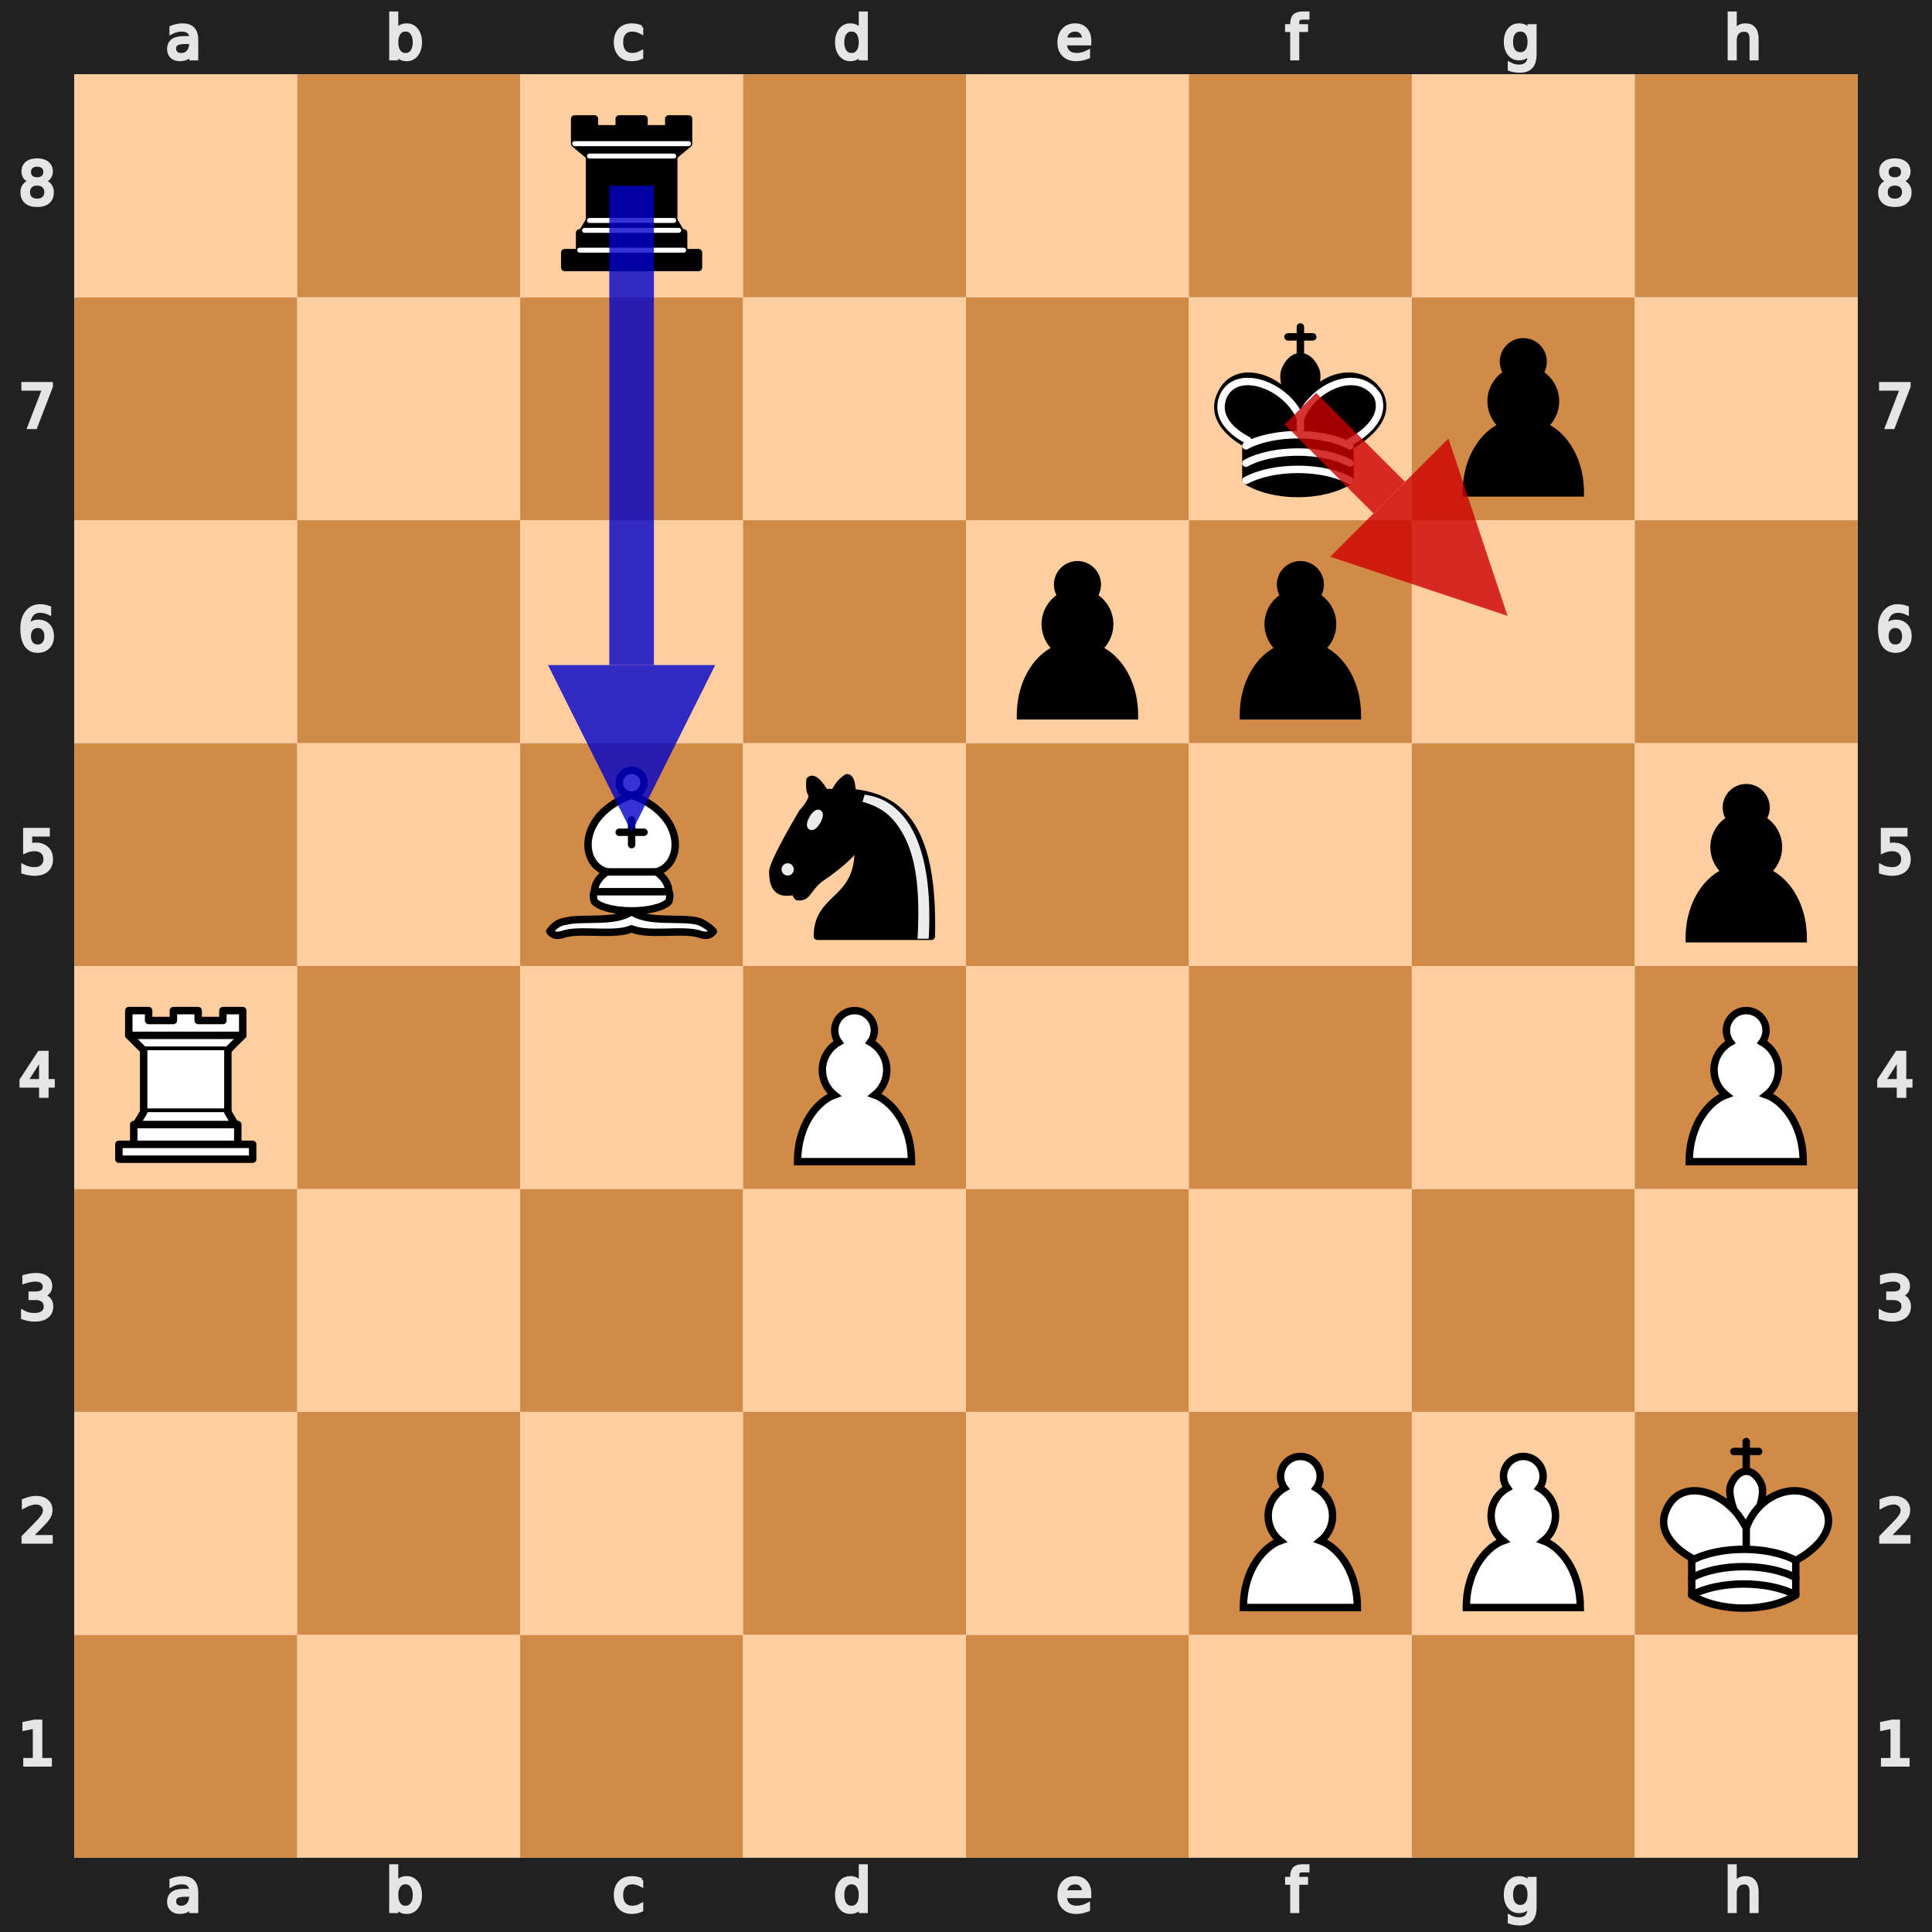
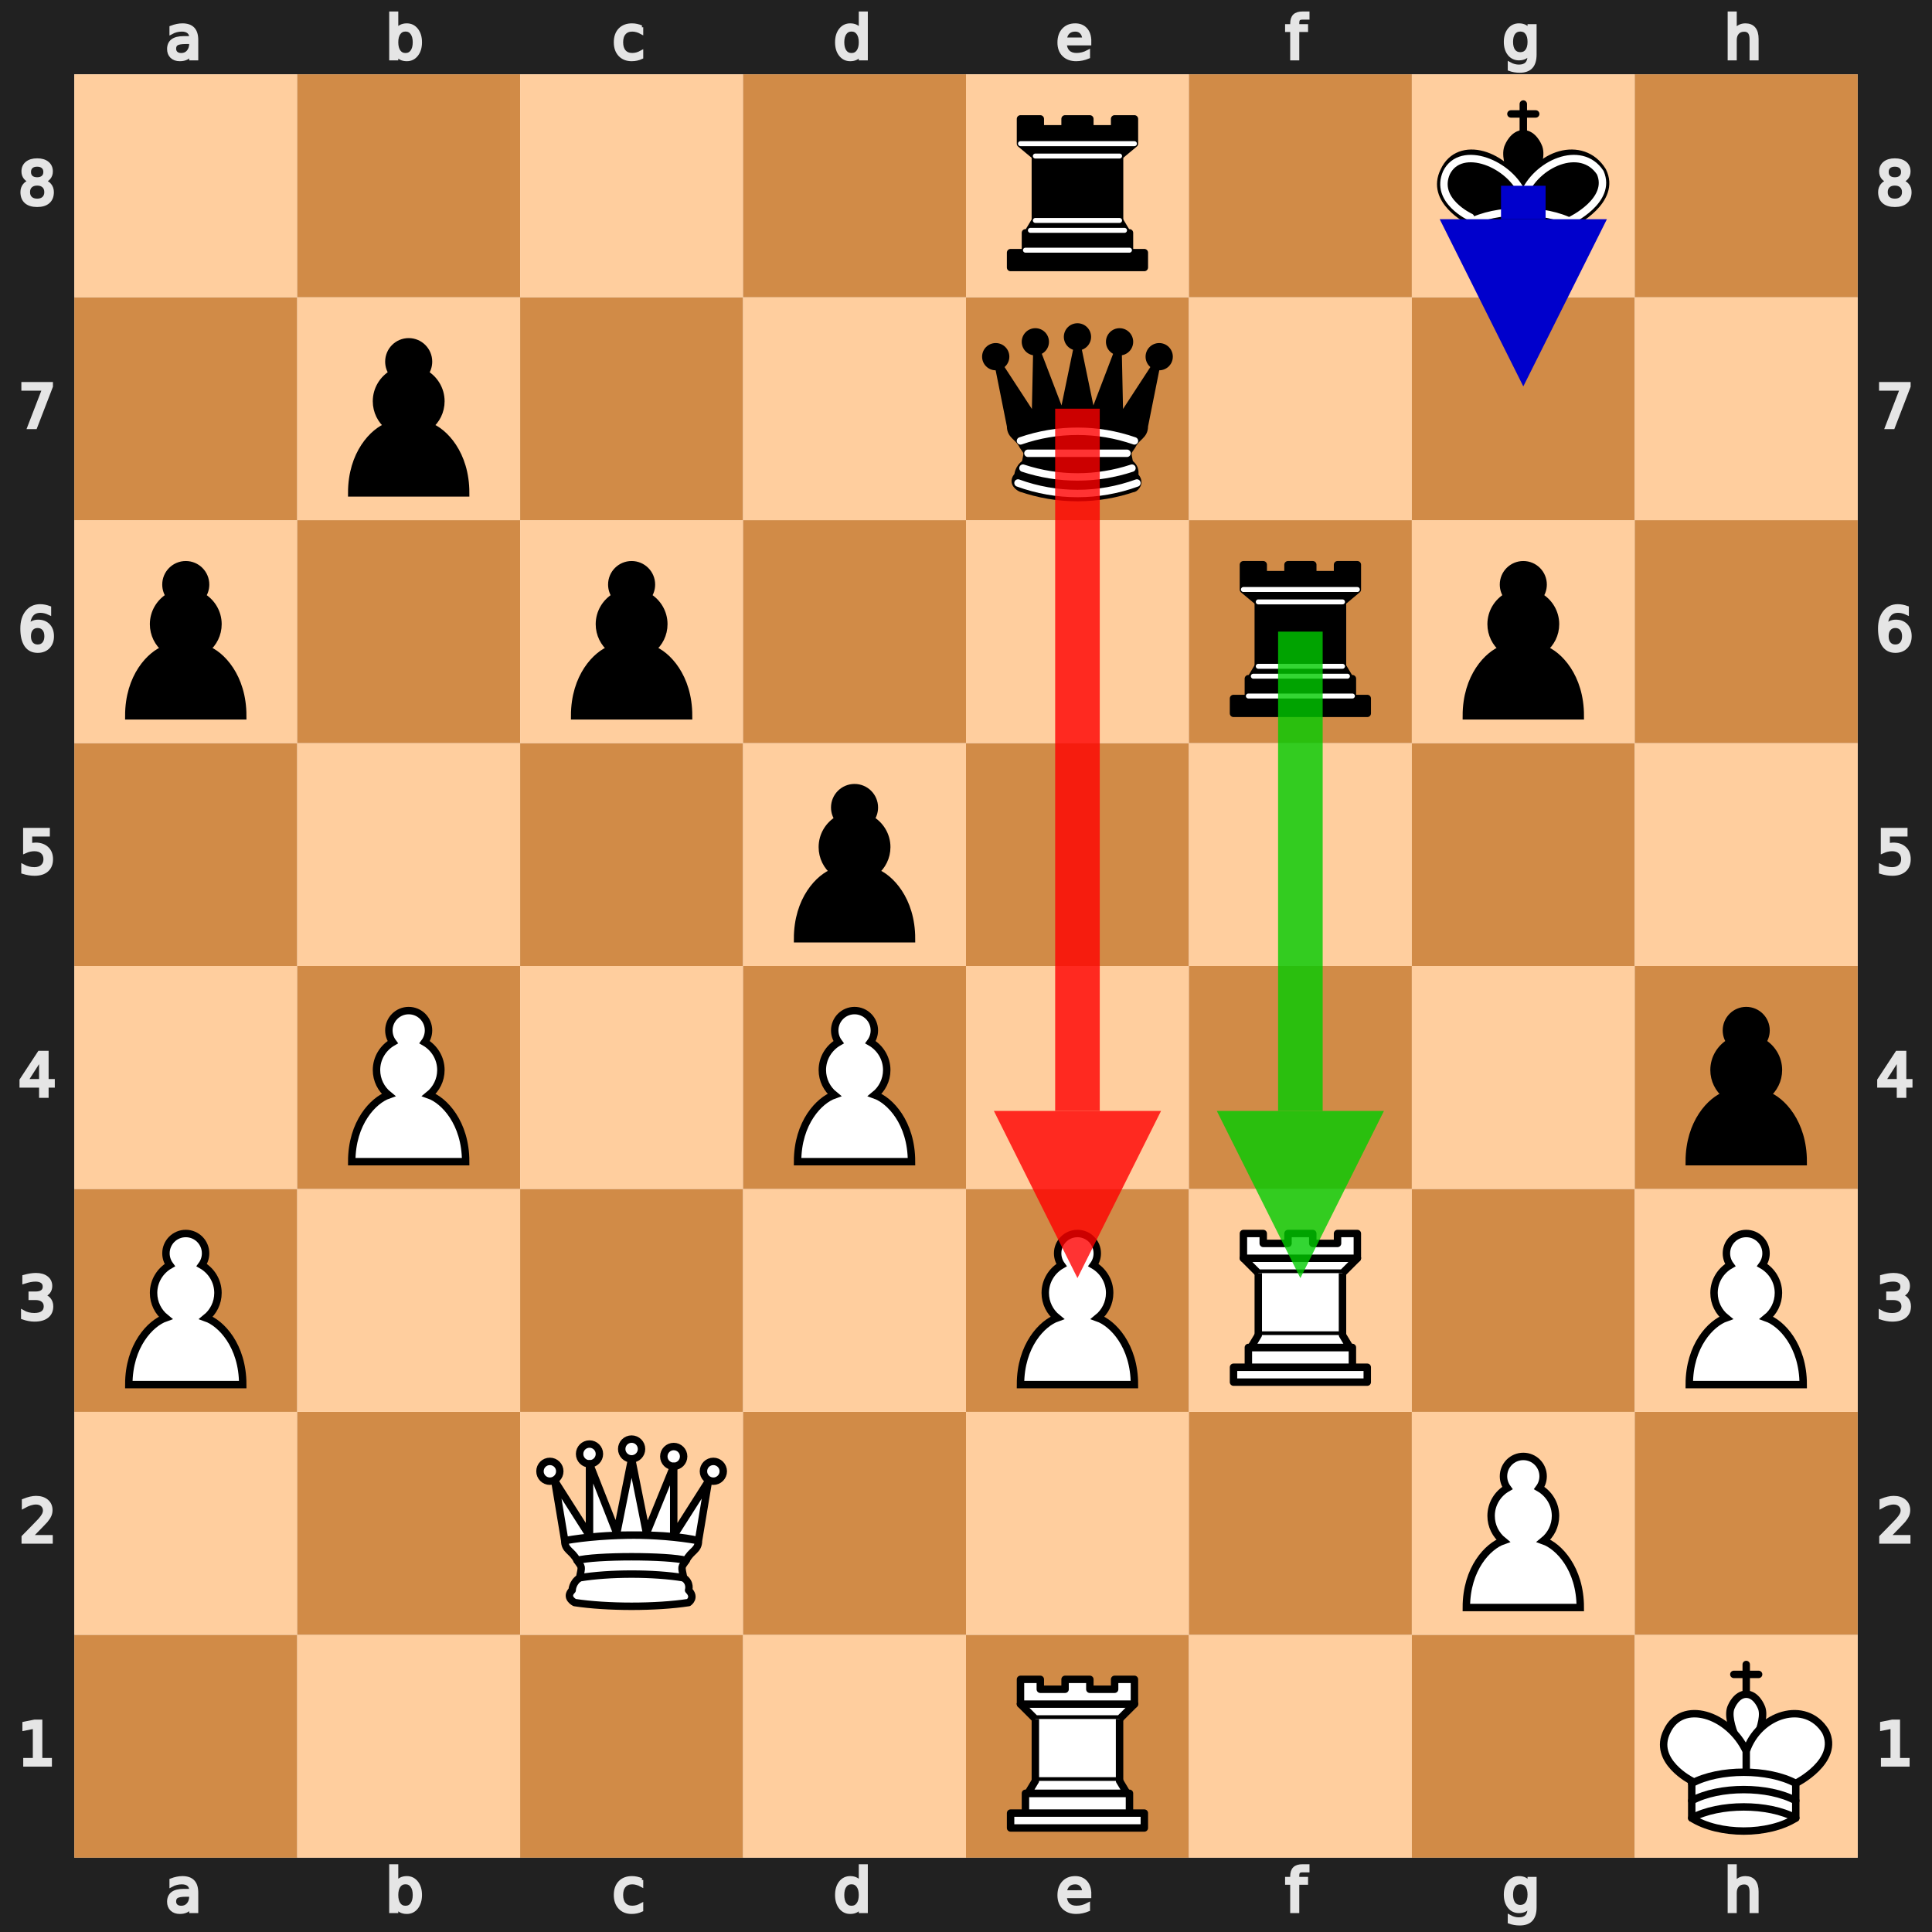
<svg xmlns="http://www.w3.org/2000/svg" xmlns:xlink="http://www.w3.org/1999/xlink" viewBox="0 0 390 390" width="400" height="400">
  <defs>
    <g id="white-pawn" class="white pawn">
      <path d="M22.5 9c-2.21 0-4 1.79-4 4 0 .89.29 1.71.78 2.38C17.33 16.5 16 18.59 16 21c0 2.03.94 3.84 2.41 5.03-3 1.06-7.41 5.55-7.41 13.47h23c0-7.92-4.41-12.41-7.41-13.47 1.47-1.19 2.41-3 2.41-5.03 0-2.41-1.33-4.5-3.28-5.62.49-.67.78-1.49.78-2.38 0-2.21-1.79-4-4-4z" fill="#fff" stroke="#000" stroke-width="1.5" stroke-linecap="round" />
-     </g>
-     <g id="white-bishop" class="white bishop" fill="none" fill-rule="evenodd" stroke="#000" stroke-width="1.5" stroke-linecap="round" stroke-linejoin="round">
-       <g fill="#fff" stroke-linecap="butt">
-         <path d="M9 36c3.39-.97 10.11.43 13.5-2 3.39 2.43 10.11 1.03 13.5 2 0 0 1.65.54 3 2-.68.97-1.65.99-3 .5-3.39-.97-10.11.46-13.5-1-3.39 1.46-10.11.03-13.5 1-1.354.49-2.323.47-3-.5 1.354-1.94 3-2 3-2zM15 32c2.5 2.5 12.5 2.5 15 0 .5-1.5 0-2 0-2 0-2.5-2.5-4-2.5-4 5.5-1.5 6-11.5-5-15.5-11 4-10.5 14-5 15.5 0 0-2.5 1.5-2.5 4 0 0-.5.5 0 2zM25 8a2.5 2.5 0 1 1-5 0 2.5 2.5 0 1 1 5 0z" />
-       </g>
-       <path d="M17.5 26h10M15 30h15m-7.5-14.5v5M20 18h5" stroke-linejoin="miter" />
    </g>
    <g id="white-rook" class="white rook" fill="#fff" fill-rule="evenodd" stroke="#000" stroke-width="1.5" stroke-linecap="round" stroke-linejoin="round">
      <path d="M9 39h27v-3H9v3zM12 36v-4h21v4H12zM11 14V9h4v2h5V9h5v2h5V9h4v5" stroke-linecap="butt" />
      <path d="M34 14l-3 3H14l-3-3" />
      <path d="M31 17v12.5H14V17" stroke-linecap="butt" stroke-linejoin="miter" />
      <path d="M31 29.5l1.5 2.5h-20l1.5-2.5" />
      <path d="M11 14h23" fill="none" stroke-linejoin="miter" />
    </g>
+     <g id="white-queen" class="white queen" fill="#fff" fill-rule="evenodd" stroke="#000" stroke-width="1.5" stroke-linecap="round" stroke-linejoin="round">
+       <path d="M8 12a2 2 0 1 1-4 0 2 2 0 1 1 4 0zM24.5 7.5a2 2 0 1 1-4 0 2 2 0 1 1 4 0zM41 12a2 2 0 1 1-4 0 2 2 0 1 1 4 0zM16 8.5a2 2 0 1 1-4 0 2 2 0 1 1 4 0zM33 9a2 2 0 1 1-4 0 2 2 0 1 1 4 0z" />
+       <path d="M9 26c8.5-1.5 21-1.5 27 0l2-12-7 11V11l-5.5 13.5-3-15-3 15-5.5-14V25L7 14l2 12zM9 26c0 2 1.5 2 2.5 4 1 1.5 1 1 .5 3.5-1.5 1-1.5 2.5-1.5 2.5-1.5 1.5.5 2.5.5 2.5 6.5 1 16.5 1 23 0 0 0 1.5-1 0-2.5 0 0 .5-1.5-1-2.5-.5-2.5-.5-2 .5-3.5 1-2 2.5-2 2.5-4-8.5-1.5-18.5-1.5-27 0z" stroke-linecap="butt" />
+       <path d="M11.5 30c3.5-1 18.5-1 22 0M12 33.5c6-1 15-1 21 0" fill="none" />
+     </g>
    <g id="white-king" class="white king" fill="none" fill-rule="evenodd" stroke="#000" stroke-width="1.5" stroke-linecap="round" stroke-linejoin="round">
      <path d="M22.5 11.63V6M20 8h5" stroke-linejoin="miter" />
      <path d="M22.5 25s4.5-7.5 3-10.5c0 0-1-2.5-3-2.5s-3 2.5-3 2.5c-1.5 3 3 10.5 3 10.5" fill="#fff" stroke-linecap="butt" stroke-linejoin="miter" />
      <path d="M11.5 37c5.5 3.5 15.5 3.5 21 0v-7s9-4.5 6-10.5c-4-6.5-13.5-3.5-16 4V27v-3.5c-3.5-7.5-13-10.5-16-4-3 6 5 10 5 10V37z" fill="#fff" />
      <path d="M11.5 30c5.5-3 15.5-3 21 0m-21 3.5c5.5-3 15.5-3 21 0m-21 3.5c5.5-3 15.5-3 21 0" />
    </g>
    <g id="black-pawn" class="black pawn">
      <path d="M22.5 9c-2.21 0-4 1.79-4 4 0 .89.29 1.71.78 2.38C17.33 16.5 16 18.59 16 21c0 2.03.94 3.84 2.41 5.03-3 1.06-7.41 5.55-7.41 13.47h23c0-7.92-4.41-12.41-7.41-13.47 1.47-1.19 2.41-3 2.41-5.03 0-2.41-1.33-4.5-3.28-5.62.49-.67.78-1.49.78-2.38 0-2.21-1.79-4-4-4z" fill="#000" stroke="#000" stroke-width="1.5" stroke-linecap="round" />
    </g>
-     <g id="black-knight" class="black knight" fill="none" fill-rule="evenodd" stroke="#000" stroke-width="1.5" stroke-linecap="round" stroke-linejoin="round">
-       <path d="M 22,10 C 32.5,11 38.5,18 38,39 L 15,39 C 15,30 25,32.5 23,18" style="fill:#000000; stroke:#000000;" />
-       <path d="M 24,18 C 24.38,20.91 18.45,25.37 16,27 C 13,29 13.18,31.34 11,31 C 9.958,30.06 12.41,27.96 11,28 C 10,28 11.19,29.23 10,30 C 9,30 5.997,31 6,26 C 6,24 12,14 12,14 C 12,14 13.89,12.1 14,10.5 C 13.27,9.506 13.5,8.5 13.5,7.5 C 14.5,6.5 16.5,10 16.5,10 L 18.5,10 C 18.5,10 19.28,8.008 21,7 C 22,7 22,10 22,10" style="fill:#000000; stroke:#000000;" />
-       <path d="M 9.5 25.5 A 0.5 0.5 0 1 1 8.5,25.5 A 0.5 0.5 0 1 1 9.5 25.5 z" style="fill:#ececec; stroke:#ececec;" />
-       <path d="M 15 15.5 A 0.5 1.5 0 1 1 14,15.5 A 0.5 1.5 0 1 1 15 15.5 z" transform="matrix(0.866,0.5,-0.5,0.866,9.693,-5.173)" style="fill:#ececec; stroke:#ececec;" />
-       <path d="M 24.55,10.4 L 24.1,11.85 L 24.6,12 C 27.75,13 30.25,14.49 32.5,18.75 C 34.75,23.01 35.75,29.06 35.25,39 L 35.2,39.5 L 37.45,39.5 L 37.5,39 C 38,28.94 36.62,22.15 34.25,17.66 C 31.88,13.17 28.46,11.02 25.06,10.5 L 24.55,10.4 z " style="fill:#ececec; stroke:none;" />
-     </g>
    <g id="black-rook" class="black rook" fill="#000" fill-rule="evenodd" stroke="#000" stroke-width="1.5" stroke-linecap="round" stroke-linejoin="round">
      <path d="M9 39h27v-3H9v3zM12.5 32l1.5-2.5h17l1.5 2.5h-20zM12 36v-4h21v4H12z" stroke-linecap="butt" />
      <path d="M14 29.5v-13h17v13H14z" stroke-linecap="butt" stroke-linejoin="miter" />
      <path d="M14 16.5L11 14h23l-3 2.5H14zM11 14V9h4v2h5V9h5v2h5V9h4v5H11z" stroke-linecap="butt" />
      <path d="M12 35.5h21M13 31.5h19M14 29.5h17M14 16.5h17M11 14h23" fill="none" stroke="#fff" stroke-width="1" stroke-linejoin="miter" />
+     </g>
+     <g id="black-queen" class="black queen" fill="#000" fill-rule="evenodd" stroke="#000" stroke-width="1.5" stroke-linecap="round" stroke-linejoin="round">
+       <g fill="#000" stroke="none">
+         <circle cx="6" cy="12" r="2.75" />
+         <circle cx="14" cy="9" r="2.75" />
+         <circle cx="22.5" cy="8" r="2.75" />
+         <circle cx="31" cy="9" r="2.75" />
+         <circle cx="39" cy="12" r="2.75" />
+       </g>
+       <path d="M9 26c8.5-1.5 21-1.5 27 0l2.5-12.5L31 25l-.3-14.1-5.2 13.6-3-14.5-3 14.5-5.2-13.6L14 25 6.5 13.5 9 26zM9 26c0 2 1.5 2 2.5 4 1 1.5 1 1 .5 3.5-1.5 1-1.5 2.5-1.5 2.5-1.5 1.5.5 2.5.5 2.5 6.5 1 16.5 1 23 0 0 0 1.5-1 0-2.5 0 0 .5-1.5-1-2.5-.5-2.5-.5-2 .5-3.5 1-2 2.5-2 2.5-4-8.5-1.5-18.5-1.5-27 0z" stroke-linecap="butt" />
+       <path d="M11 38.5a35 35 1 0 0 23 0" fill="none" stroke-linecap="butt" />
+       <path d="M11 29a35 35 1 0 1 23 0M12.5 31.5h20M11.5 34.5a35 35 1 0 0 22 0M10.5 37.5a35 35 1 0 0 24 0" fill="none" stroke="#fff" />
    </g>
    <g id="black-king" class="black king" fill="none" fill-rule="evenodd" stroke="#000" stroke-width="1.5" stroke-linecap="round" stroke-linejoin="round">
      <path d="M22.5 11.63V6" stroke-linejoin="miter" />
      <path d="M22.5 25s4.5-7.5 3-10.5c0 0-1-2.5-3-2.5s-3 2.5-3 2.5c-1.5 3 3 10.5 3 10.5" fill="#000" stroke-linecap="butt" stroke-linejoin="miter" />
      <path d="M11.5 37c5.5 3.5 15.5 3.5 21 0v-7s9-4.5 6-10.5c-4-6.5-13.5-3.5-16 4V27v-3.5c-3.5-7.5-13-10.5-16-4-3 6 5 10 5 10V37z" fill="#000" />
      <path d="M20 8h5" stroke-linejoin="miter" />
      <path d="M32 29.5s8.5-4 6.03-9.65C34.15 14 25 18 22.5 24.5l.01 2.1-.01-2.1C20 18 9.906 14 6.997 19.85c-2.497 5.65 4.853 9 4.853 9M11.5 30c5.5-3 15.5-3 21 0m-21 3.5c5.5-3 15.5-3 21 0m-21 3.5c5.5-3 15.5-3 21 0" stroke="#fff" />
    </g>
  </defs>
  <rect x="7.5" y="7.5" width="375" height="375" fill="none" stroke="#212121" stroke-width="15" />
  <g transform="translate(20, 1) scale(0.75, 0.75)" fill="#e5e5e5" stroke="#e5e5e5">
    <path d="M23.328 10.016q-1.742 0-2.414.398-.672.398-.672 1.36 0 .765.5 1.218.508.445 1.375.445 1.196 0 1.914-.843.727-.852.727-2.258v-.32zm2.867-.594v4.992h-1.437v-1.328q-.492.797-1.227 1.18-.734.375-1.797.375-1.343 0-2.14-.75-.79-.758-.79-2.024 0-1.476.985-2.226.992-.75 2.953-.75h2.016V8.75q0-.992-.656-1.531-.649-.547-1.829-.547-.75 0-1.46.18-.711.18-1.368.539V6.062q.79-.304 1.532-.453.742-.156 1.445-.156 1.898 0 2.836.984.937.985.937 2.985z" />
  </g>
  <g transform="translate(20, 375) scale(0.75, 0.75)" fill="#e5e5e5" stroke="#e5e5e5">
    <path d="M23.328 10.016q-1.742 0-2.414.398-.672.398-.672 1.36 0 .765.5 1.218.508.445 1.375.445 1.196 0 1.914-.843.727-.852.727-2.258v-.32zm2.867-.594v4.992h-1.437v-1.328q-.492.797-1.227 1.18-.734.375-1.797.375-1.343 0-2.14-.75-.79-.758-.79-2.024 0-1.476.985-2.226.992-.75 2.953-.75h2.016V8.75q0-.992-.656-1.531-.649-.547-1.829-.547-.75 0-1.46.18-.711.18-1.368.539V6.062q.79-.304 1.532-.453.742-.156 1.445-.156 1.898 0 2.836.984.937.985.937 2.985z" />
  </g>
  <g transform="translate(65, 1) scale(0.75, 0.75)" fill="#e5e5e5" stroke="#e5e5e5">
    <path d="M24.922 10.047q0-1.586-.656-2.485-.649-.906-1.79-.906-1.14 0-1.796.906-.649.899-.649 2.485 0 1.586.649 2.492.656.898 1.797.898 1.14 0 1.789-.898.656-.906.656-2.492zm-4.89-3.055q.452-.781 1.14-1.156.695-.383 1.656-.383 1.594 0 2.586 1.266 1 1.265 1 3.328 0 2.062-1 3.328-.992 1.266-2.586 1.266-.96 0-1.656-.375-.688-.383-1.14-1.164v1.312h-1.446V2.258h1.445z" />
  </g>
  <g transform="translate(65, 375) scale(0.75, 0.75)" fill="#e5e5e5" stroke="#e5e5e5">
    <path d="M24.922 10.047q0-1.586-.656-2.485-.649-.906-1.79-.906-1.14 0-1.796.906-.649.899-.649 2.485 0 1.586.649 2.492.656.898 1.797.898 1.14 0 1.789-.898.656-.906.656-2.492zm-4.89-3.055q.452-.781 1.14-1.156.695-.383 1.656-.383 1.594 0 2.586 1.266 1 1.265 1 3.328 0 2.062-1 3.328-.992 1.266-2.586 1.266-.96 0-1.656-.375-.688-.383-1.14-1.164v1.312h-1.446V2.258h1.445z" />
  </g>
  <g transform="translate(110, 1) scale(0.75, 0.75)" fill="#e5e5e5" stroke="#e5e5e5">
    <path d="M25.96 6v1.344q-.608-.336-1.226-.5-.609-.172-1.234-.172-1.398 0-2.172.89-.773.883-.773 2.485 0 1.601.773 2.492.774.883 2.172.883.625 0 1.234-.164.618-.172 1.227-.508v1.328q-.602.281-1.25.422-.64.14-1.367.14-1.977 0-3.14-1.242-1.165-1.242-1.165-3.351 0-2.14 1.172-3.367 1.18-1.227 3.227-1.227.664 0 1.296.14.633.134 1.227.407z" />
  </g>
  <g transform="translate(110, 375) scale(0.75, 0.75)" fill="#e5e5e5" stroke="#e5e5e5">
    <path d="M25.96 6v1.344q-.608-.336-1.226-.5-.609-.172-1.234-.172-1.398 0-2.172.89-.773.883-.773 2.485 0 1.601.773 2.492.774.883 2.172.883.625 0 1.234-.164.618-.172 1.227-.508v1.328q-.602.281-1.25.422-.64.14-1.367.14-1.977 0-3.14-1.242-1.165-1.242-1.165-3.351 0-2.14 1.172-3.367 1.18-1.227 3.227-1.227.664 0 1.296.14.633.134 1.227.407z" />
  </g>
  <g transform="translate(155, 1) scale(0.75, 0.75)" fill="#e5e5e5" stroke="#e5e5e5">
    <path d="M24.973 6.992V2.258h1.437v12.156h-1.437v-1.312q-.453.78-1.149 1.164-.687.375-1.656.375-1.586 0-2.586-1.266-.992-1.266-.992-3.328 0-2.063.992-3.328 1-1.266 2.586-1.266.969 0 1.656.383.696.375 1.149 1.156zm-4.899 3.055q0 1.586.649 2.492.656.898 1.797.898 1.14 0 1.796-.898.657-.906.657-2.492 0-1.586-.657-2.485-.656-.906-1.796-.906-1.141 0-1.797.906-.649.899-.649 2.485z" />
  </g>
  <g transform="translate(155, 375) scale(0.75, 0.75)" fill="#e5e5e5" stroke="#e5e5e5">
    <path d="M24.973 6.992V2.258h1.437v12.156h-1.437v-1.312q-.453.78-1.149 1.164-.687.375-1.656.375-1.586 0-2.586-1.266-.992-1.266-.992-3.328 0-2.063.992-3.328 1-1.266 2.586-1.266.969 0 1.656.383.696.375 1.149 1.156zm-4.899 3.055q0 1.586.649 2.492.656.898 1.797.898 1.14 0 1.796-.898.657-.906.657-2.492 0-1.586-.657-2.485-.656-.906-1.796-.906-1.141 0-1.797.906-.649.899-.649 2.485z" />
  </g>
  <g transform="translate(200, 1) scale(0.75, 0.75)" fill="#e5e5e5" stroke="#e5e5e5">
    <path d="M26.555 9.68v.703h-6.61q.094 1.484.89 2.265.806.774 2.235.774.828 0 1.602-.203.781-.203 1.547-.61v1.36q-.774.328-1.586.5-.813.172-1.649.172-2.093 0-3.32-1.22-1.219-1.218-1.219-3.296 0-2.148 1.157-3.406 1.164-1.266 3.132-1.266 1.766 0 2.79 1.14 1.03 1.134 1.03 3.087zm-1.438-.422q-.015-1.18-.664-1.883-.64-.703-1.703-.703-1.203 0-1.93.68-.718.68-.828 1.914z" />
  </g>
  <g transform="translate(200, 375) scale(0.75, 0.75)" fill="#e5e5e5" stroke="#e5e5e5">
    <path d="M26.555 9.68v.703h-6.61q.094 1.484.89 2.265.806.774 2.235.774.828 0 1.602-.203.781-.203 1.547-.61v1.36q-.774.328-1.586.5-.813.172-1.649.172-2.093 0-3.32-1.22-1.219-1.218-1.219-3.296 0-2.148 1.157-3.406 1.164-1.266 3.132-1.266 1.766 0 2.79 1.14 1.03 1.134 1.03 3.087zm-1.438-.422q-.015-1.18-.664-1.883-.64-.703-1.703-.703-1.203 0-1.93.68-.718.68-.828 1.914z" />
  </g>
  <g transform="translate(245, 1) scale(0.75, 0.75)" fill="#e5e5e5" stroke="#e5e5e5">
    <path d="M25.285 2.258v1.195H23.91q-.773 0-1.078.313-.297.312-.297 1.125v.773h2.367v1.117h-2.367v7.633H21.09V6.781h-1.375V5.664h1.375v-.61q0-1.46.68-2.124.68-.672 2.156-.672z" />
  </g>
  <g transform="translate(245, 375) scale(0.75, 0.75)" fill="#e5e5e5" stroke="#e5e5e5">
    <path d="M25.285 2.258v1.195H23.91q-.773 0-1.078.313-.297.312-.297 1.125v.773h2.367v1.117h-2.367v7.633H21.09V6.781h-1.375V5.664h1.375v-.61q0-1.46.68-2.124.68-.672 2.156-.672z" />
  </g>
  <g transform="translate(290, 1) scale(0.75, 0.75)" fill="#e5e5e5" stroke="#e5e5e5">
    <path d="M24.973 9.937q0-1.562-.649-2.421-.64-.86-1.804-.86-1.157 0-1.805.86-.64.859-.64 2.421 0 1.555.64 2.415.648.859 1.805.859 1.164 0 1.804-.86.649-.859.649-2.414zm1.437 3.391q0 2.234-.992 3.32-.992 1.094-3.04 1.094-.757 0-1.429-.117-.672-.11-1.304-.344v-1.398q.632.344 1.25.508.617.164 1.257.164 1.414 0 2.118-.743.703-.734.703-2.226v-.711q-.446.773-1.141 1.156-.695.383-1.664.383-1.61 0-2.594-1.227-.984-1.226-.984-3.25 0-2.03.984-3.257.985-1.227 2.594-1.227.969 0 1.664.383t1.14 1.156V5.664h1.438z" />
  </g>
  <g transform="translate(290, 375) scale(0.75, 0.75)" fill="#e5e5e5" stroke="#e5e5e5">
    <path d="M24.973 9.937q0-1.562-.649-2.421-.64-.86-1.804-.86-1.157 0-1.805.86-.64.859-.64 2.421 0 1.555.64 2.415.648.859 1.805.859 1.164 0 1.804-.86.649-.859.649-2.414zm1.437 3.391q0 2.234-.992 3.32-.992 1.094-3.04 1.094-.757 0-1.429-.117-.672-.11-1.304-.344v-1.398q.632.344 1.25.508.617.164 1.257.164 1.414 0 2.118-.743.703-.734.703-2.226v-.711q-.446.773-1.141 1.156-.695.383-1.664.383-1.61 0-2.594-1.227-.984-1.226-.984-3.25 0-2.03.984-3.257.985-1.227 2.594-1.227.969 0 1.664.383t1.14 1.156V5.664h1.438z" />
  </g>
  <g transform="translate(335, 1) scale(0.75, 0.75)" fill="#e5e5e5" stroke="#e5e5e5">
    <path d="M26.164 9.133v5.281h-1.437V9.18q0-1.243-.485-1.86-.484-.617-1.453-.617-1.164 0-1.836.742-.672.742-.672 2.024v4.945h-1.445V2.258h1.445v4.765q.516-.789 1.211-1.18.703-.39 1.617-.39 1.508 0 2.282.938.773.93.773 2.742z" />
  </g>
  <g transform="translate(335, 375) scale(0.75, 0.75)" fill="#e5e5e5" stroke="#e5e5e5">
    <path d="M26.164 9.133v5.281h-1.437V9.18q0-1.243-.485-1.86-.484-.617-1.453-.617-1.164 0-1.836.742-.672.742-.672 2.024v4.945h-1.445V2.258h1.445v4.765q.516-.789 1.211-1.18.703-.39 1.617-.39 1.508 0 2.282.938.773.93.773 2.742z" />
  </g>
  <g transform="translate(0, 335) scale(0.75, 0.75)" fill="#e5e5e5" stroke="#e5e5e5">
    <path d="M6.754 26.996h2.578v-8.898l-2.805.562v-1.437l2.79-.563h1.578v10.336h2.578v1.328h-6.72z" />
  </g>
  <g transform="translate(375, 335) scale(0.75, 0.75)" fill="#e5e5e5" stroke="#e5e5e5">
    <path d="M6.754 26.996h2.578v-8.898l-2.805.562v-1.437l2.79-.563h1.578v10.336h2.578v1.328h-6.72z" />
  </g>
  <g transform="translate(0, 290) scale(0.75, 0.75)" fill="#e5e5e5" stroke="#e5e5e5">
    <path d="M8.195 26.996h5.508v1.328H6.297v-1.328q.898-.93 2.445-2.492 1.555-1.57 1.953-2.024.758-.851 1.055-1.437.305-.594.305-1.164 0-.93-.657-1.516-.648-.586-1.695-.586-.742 0-1.57.258-.82.258-1.758.781v-1.593q.953-.383 1.781-.578.828-.196 1.516-.196 1.812 0 2.89.906 1.079.907 1.079 2.422 0 .72-.274 1.368-.265.64-.976 1.515-.196.227-1.243 1.313-1.046 1.078-2.953 3.023z" />
  </g>
  <g transform="translate(375, 290) scale(0.75, 0.75)" fill="#e5e5e5" stroke="#e5e5e5">
    <path d="M8.195 26.996h5.508v1.328H6.297v-1.328q.898-.93 2.445-2.492 1.555-1.57 1.953-2.024.758-.851 1.055-1.437.305-.594.305-1.164 0-.93-.657-1.516-.648-.586-1.695-.586-.742 0-1.57.258-.82.258-1.758.781v-1.593q.953-.383 1.781-.578.828-.196 1.516-.196 1.812 0 2.89.906 1.079.907 1.079 2.422 0 .72-.274 1.368-.265.64-.976 1.515-.196.227-1.243 1.313-1.046 1.078-2.953 3.023z" />
  </g>
  <g transform="translate(0, 245) scale(0.75, 0.75)" fill="#e5e5e5" stroke="#e5e5e5">
    <path d="M11.434 22.035q1.132.242 1.765 1.008.64.766.64 1.89 0 1.727-1.187 2.672-1.187.946-3.375.946-.734 0-1.515-.149-.774-.14-1.602-.43V26.45q.656.383 1.438.578.78.196 1.632.196 1.485 0 2.258-.586.782-.586.782-1.703 0-1.032-.727-1.61-.719-.586-2.008-.586h-1.36v-1.297h1.423q1.164 0 1.78-.46.618-.47.618-1.344 0-.899-.64-1.375-.633-.485-1.82-.485-.65 0-1.391.141-.743.14-1.633.437V16.95q.898-.25 1.68-.375.788-.125 1.484-.125 1.797 0 2.844.82 1.046.813 1.046 2.204 0 .968-.554 1.64-.555.664-1.578.922z" />
  </g>
  <g transform="translate(375, 245) scale(0.75, 0.75)" fill="#e5e5e5" stroke="#e5e5e5">
    <path d="M11.434 22.035q1.132.242 1.765 1.008.64.766.64 1.89 0 1.727-1.187 2.672-1.187.946-3.375.946-.734 0-1.515-.149-.774-.14-1.602-.43V26.45q.656.383 1.438.578.78.196 1.632.196 1.485 0 2.258-.586.782-.586.782-1.703 0-1.032-.727-1.61-.719-.586-2.008-.586h-1.36v-1.297h1.423q1.164 0 1.78-.46.618-.47.618-1.344 0-.899-.64-1.375-.633-.485-1.82-.485-.65 0-1.391.141-.743.14-1.633.437V16.95q.898-.25 1.68-.375.788-.125 1.484-.125 1.797 0 2.844.82 1.046.813 1.046 2.204 0 .968-.554 1.64-.555.664-1.578.922z" />
  </g>
  <g transform="translate(0, 200) scale(0.75, 0.75)" fill="#e5e5e5" stroke="#e5e5e5">
    <path d="M11.016 18.035L7.03 24.262h3.985zm-.414-1.375h1.984v7.602h1.664v1.312h-1.664v2.75h-1.57v-2.75H5.75v-1.523z" />
  </g>
  <g transform="translate(375, 200) scale(0.75, 0.75)" fill="#e5e5e5" stroke="#e5e5e5">
    <path d="M11.016 18.035L7.03 24.262h3.985zm-.414-1.375h1.984v7.602h1.664v1.312h-1.664v2.75h-1.57v-2.75H5.75v-1.523z" />
  </g>
  <g transform="translate(0, 155) scale(0.75, 0.75)" fill="#e5e5e5" stroke="#e5e5e5">
    <path d="M6.719 16.66h6.195v1.328h-4.75v2.86q.344-.118.688-.172.343-.063.687-.063 1.953 0 3.094 1.07 1.14 1.07 1.14 2.899 0 1.883-1.171 2.93-1.172 1.039-3.305 1.039-.735 0-1.5-.125-.758-.125-1.57-.375v-1.586q.703.383 1.453.57.75.188 1.586.188 1.351 0 2.14-.711.79-.711.79-1.93 0-1.219-.79-1.93-.789-.71-2.14-.71-.633 0-1.266.14-.625.14-1.281.438z" />
  </g>
  <g transform="translate(375, 155) scale(0.75, 0.75)" fill="#e5e5e5" stroke="#e5e5e5">
    <path d="M6.719 16.66h6.195v1.328h-4.75v2.86q.344-.118.688-.172.343-.063.687-.063 1.953 0 3.094 1.07 1.14 1.07 1.14 2.899 0 1.883-1.171 2.93-1.172 1.039-3.305 1.039-.735 0-1.5-.125-.758-.125-1.57-.375v-1.586q.703.383 1.453.57.75.188 1.586.188 1.351 0 2.14-.711.79-.711.79-1.93 0-1.219-.79-1.93-.789-.71-2.14-.71-.633 0-1.266.14-.625.14-1.281.438z" />
  </g>
  <g transform="translate(0, 110) scale(0.75, 0.75)" fill="#e5e5e5" stroke="#e5e5e5">
    <path d="M10.137 21.863q-1.063 0-1.688.727-.617.726-.617 1.992 0 1.258.617 1.992.625.727 1.688.727 1.062 0 1.68-.727.624-.734.624-1.992 0-1.266-.625-1.992-.617-.727-1.68-.727zm3.133-4.945v1.437q-.594-.28-1.204-.43-.601-.148-1.195-.148-1.562 0-2.39 1.055-.82 1.055-.938 3.188.46-.68 1.156-1.04.696-.367 1.531-.367 1.758 0 2.774 1.07 1.023 1.063 1.023 2.899 0 1.797-1.062 2.883-1.063 1.086-2.828 1.086-2.024 0-3.094-1.547-1.07-1.555-1.07-4.5 0-2.766 1.312-4.406 1.313-1.649 3.524-1.649.593 0 1.195.117.61.118 1.266.352z" />
  </g>
  <g transform="translate(375, 110) scale(0.75, 0.75)" fill="#e5e5e5" stroke="#e5e5e5">
    <path d="M10.137 21.863q-1.063 0-1.688.727-.617.726-.617 1.992 0 1.258.617 1.992.625.727 1.688.727 1.062 0 1.68-.727.624-.734.624-1.992 0-1.266-.625-1.992-.617-.727-1.68-.727zm3.133-4.945v1.437q-.594-.28-1.204-.43-.601-.148-1.195-.148-1.562 0-2.39 1.055-.82 1.055-.938 3.188.46-.68 1.156-1.04.696-.367 1.531-.367 1.758 0 2.774 1.07 1.023 1.063 1.023 2.899 0 1.797-1.062 2.883-1.063 1.086-2.828 1.086-2.024 0-3.094-1.547-1.07-1.555-1.07-4.5 0-2.766 1.312-4.406 1.313-1.649 3.524-1.649.593 0 1.195.117.61.118 1.266.352z" />
  </g>
  <g transform="translate(0, 65) scale(0.75, 0.75)" fill="#e5e5e5" stroke="#e5e5e5">
    <path d="M6.25 16.66h7.5v.672L9.516 28.324H7.867l3.985-10.336H6.25z" />
  </g>
  <g transform="translate(375, 65) scale(0.75, 0.75)" fill="#e5e5e5" stroke="#e5e5e5">
    <path d="M6.25 16.66h7.5v.672L9.516 28.324H7.867l3.985-10.336H6.25z" />
  </g>
  <g transform="translate(0, 20) scale(0.75, 0.75)" fill="#e5e5e5" stroke="#e5e5e5">
    <path d="M10 22.785q-1.125 0-1.773.602-.641.601-.641 1.656t.64 1.656q.649.602 1.774.602t1.773-.602q.649-.61.649-1.656 0-1.055-.649-1.656-.64-.602-1.773-.602zm-1.578-.672q-1.016-.25-1.586-.945-.563-.695-.563-1.695 0-1.399.993-2.211 1-.813 2.734-.813 1.742 0 2.734.813.993.812.993 2.21 0 1-.57 1.696-.563.695-1.571.945 1.14.266 1.773 1.04.641.773.641 1.89 0 1.695-1.04 2.602-1.03.906-2.96.906t-2.969-.906Q6 26.738 6 25.043q0-1.117.64-1.89.641-.774 1.782-1.04zm-.578-2.492q0 .906.562 1.414.57.508 1.594.508 1.016 0 1.586-.508.578-.508.578-1.414 0-.906-.578-1.414-.57-.508-1.586-.508-1.023 0-1.594.508-.562.508-.562 1.414z" />
  </g>
  <g transform="translate(375, 20) scale(0.75, 0.75)" fill="#e5e5e5" stroke="#e5e5e5">
    <path d="M10 22.785q-1.125 0-1.773.602-.641.601-.641 1.656t.64 1.656q.649.602 1.774.602t1.773-.602q.649-.61.649-1.656 0-1.055-.649-1.656-.64-.602-1.773-.602zm-1.578-.672q-1.016-.25-1.586-.945-.563-.695-.563-1.695 0-1.399.993-2.211 1-.813 2.734-.813 1.742 0 2.734.813.993.812.993 2.21 0 1-.57 1.696-.563.695-1.571.945 1.14.266 1.773 1.04.641.773.641 1.89 0 1.695-1.04 2.602-1.03.906-2.96.906t-2.969-.906Q6 26.738 6 25.043q0-1.117.64-1.89.641-.774 1.782-1.04zm-.578-2.492q0 .906.562 1.414.57.508 1.594.508 1.016 0 1.586-.508.578-.508.578-1.414 0-.906-.578-1.414-.57-.508-1.586-.508-1.023 0-1.594.508-.562.508-.562 1.414z" />
  </g>
  <rect x="15" y="330" width="45" height="45" class="square dark a1" stroke="none" fill="#d18b47" />
  <rect x="60" y="330" width="45" height="45" class="square light b1" stroke="none" fill="#ffce9e" />
  <rect x="105" y="330" width="45" height="45" class="square dark c1" stroke="none" fill="#d18b47" />
  <rect x="150" y="330" width="45" height="45" class="square light d1" stroke="none" fill="#ffce9e" />
  <rect x="195" y="330" width="45" height="45" class="square dark e1" stroke="none" fill="#d18b47" />
  <rect x="240" y="330" width="45" height="45" class="square light f1" stroke="none" fill="#ffce9e" />
  <rect x="285" y="330" width="45" height="45" class="square dark g1" stroke="none" fill="#d18b47" />
  <rect x="330" y="330" width="45" height="45" class="square light h1" stroke="none" fill="#ffce9e" />
  <rect x="15" y="285" width="45" height="45" class="square light a2" stroke="none" fill="#ffce9e" />
  <rect x="60" y="285" width="45" height="45" class="square dark b2" stroke="none" fill="#d18b47" />
  <rect x="105" y="285" width="45" height="45" class="square light c2" stroke="none" fill="#ffce9e" />
  <rect x="150" y="285" width="45" height="45" class="square dark d2" stroke="none" fill="#d18b47" />
  <rect x="195" y="285" width="45" height="45" class="square light e2" stroke="none" fill="#ffce9e" />
  <rect x="240" y="285" width="45" height="45" class="square dark f2" stroke="none" fill="#d18b47" />
  <rect x="285" y="285" width="45" height="45" class="square light g2" stroke="none" fill="#ffce9e" />
  <rect x="330" y="285" width="45" height="45" class="square dark h2" stroke="none" fill="#d18b47" />
  <rect x="15" y="240" width="45" height="45" class="square dark a3" stroke="none" fill="#d18b47" />
  <rect x="60" y="240" width="45" height="45" class="square light b3" stroke="none" fill="#ffce9e" />
  <rect x="105" y="240" width="45" height="45" class="square dark c3" stroke="none" fill="#d18b47" />
  <rect x="150" y="240" width="45" height="45" class="square light d3" stroke="none" fill="#ffce9e" />
  <rect x="195" y="240" width="45" height="45" class="square dark e3" stroke="none" fill="#d18b47" />
  <rect x="240" y="240" width="45" height="45" class="square light f3" stroke="none" fill="#ffce9e" />
  <rect x="285" y="240" width="45" height="45" class="square dark g3" stroke="none" fill="#d18b47" />
  <rect x="330" y="240" width="45" height="45" class="square light h3" stroke="none" fill="#ffce9e" />
  <rect x="15" y="195" width="45" height="45" class="square light a4" stroke="none" fill="#ffce9e" />
  <rect x="60" y="195" width="45" height="45" class="square dark b4" stroke="none" fill="#d18b47" />
  <rect x="105" y="195" width="45" height="45" class="square light c4" stroke="none" fill="#ffce9e" />
  <rect x="150" y="195" width="45" height="45" class="square dark d4" stroke="none" fill="#d18b47" />
  <rect x="195" y="195" width="45" height="45" class="square light e4" stroke="none" fill="#ffce9e" />
  <rect x="240" y="195" width="45" height="45" class="square dark f4" stroke="none" fill="#d18b47" />
  <rect x="285" y="195" width="45" height="45" class="square light g4" stroke="none" fill="#ffce9e" />
  <rect x="330" y="195" width="45" height="45" class="square dark h4" stroke="none" fill="#d18b47" />
  <rect x="15" y="150" width="45" height="45" class="square dark a5" stroke="none" fill="#d18b47" />
  <rect x="60" y="150" width="45" height="45" class="square light b5" stroke="none" fill="#ffce9e" />
  <rect x="105" y="150" width="45" height="45" class="square dark c5" stroke="none" fill="#d18b47" />
  <rect x="150" y="150" width="45" height="45" class="square light d5" stroke="none" fill="#ffce9e" />
  <rect x="195" y="150" width="45" height="45" class="square dark e5" stroke="none" fill="#d18b47" />
  <rect x="240" y="150" width="45" height="45" class="square light f5" stroke="none" fill="#ffce9e" />
  <rect x="285" y="150" width="45" height="45" class="square dark g5" stroke="none" fill="#d18b47" />
  <rect x="330" y="150" width="45" height="45" class="square light h5" stroke="none" fill="#ffce9e" />
  <rect x="15" y="105" width="45" height="45" class="square light a6" stroke="none" fill="#ffce9e" />
  <rect x="60" y="105" width="45" height="45" class="square dark b6" stroke="none" fill="#d18b47" />
  <rect x="105" y="105" width="45" height="45" class="square light c6" stroke="none" fill="#ffce9e" />
  <rect x="150" y="105" width="45" height="45" class="square dark d6" stroke="none" fill="#d18b47" />
  <rect x="195" y="105" width="45" height="45" class="square light e6" stroke="none" fill="#ffce9e" />
  <rect x="240" y="105" width="45" height="45" class="square dark f6" stroke="none" fill="#d18b47" />
  <rect x="285" y="105" width="45" height="45" class="square light g6" stroke="none" fill="#ffce9e" />
  <rect x="330" y="105" width="45" height="45" class="square dark h6" stroke="none" fill="#d18b47" />
  <rect x="15" y="60" width="45" height="45" class="square dark a7" stroke="none" fill="#d18b47" />
  <rect x="60" y="60" width="45" height="45" class="square light b7" stroke="none" fill="#ffce9e" />
  <rect x="105" y="60" width="45" height="45" class="square dark c7" stroke="none" fill="#d18b47" />
  <rect x="150" y="60" width="45" height="45" class="square light d7" stroke="none" fill="#ffce9e" />
  <rect x="195" y="60" width="45" height="45" class="square dark e7" stroke="none" fill="#d18b47" />
  <rect x="240" y="60" width="45" height="45" class="square light f7" stroke="none" fill="#ffce9e" />
  <rect x="285" y="60" width="45" height="45" class="square dark g7" stroke="none" fill="#d18b47" />
  <rect x="330" y="60" width="45" height="45" class="square light h7" stroke="none" fill="#ffce9e" />
  <rect x="15" y="15" width="45" height="45" class="square light a8" stroke="none" fill="#ffce9e" />
  <rect x="60" y="15" width="45" height="45" class="square dark b8" stroke="none" fill="#d18b47" />
  <rect x="105" y="15" width="45" height="45" class="square light c8" stroke="none" fill="#ffce9e" />
  <rect x="150" y="15" width="45" height="45" class="square dark d8" stroke="none" fill="#d18b47" />
  <rect x="195" y="15" width="45" height="45" class="square light e8" stroke="none" fill="#ffce9e" />
  <rect x="240" y="15" width="45" height="45" class="square dark f8" stroke="none" fill="#d18b47" />
  <rect x="285" y="15" width="45" height="45" class="square light g8" stroke="none" fill="#ffce9e" />
  <rect x="330" y="15" width="45" height="45" class="square dark h8" stroke="none" fill="#d18b47" />
-   <use href="#white-pawn" xlink:href="#white-pawn" transform="translate(240, 285)" />
+   <use href="#white-rook" xlink:href="#white-rook" transform="translate(195, 330)" />
+   <use href="#white-king" xlink:href="#white-king" transform="translate(330, 330)" />
+   <use href="#white-queen" xlink:href="#white-queen" transform="translate(105, 285)" />
  <use href="#white-pawn" xlink:href="#white-pawn" transform="translate(285, 285)" />
-   <use href="#white-king" xlink:href="#white-king" transform="translate(330, 285)" />
-   <use href="#white-rook" xlink:href="#white-rook" transform="translate(15, 195)" />
+   <use href="#white-pawn" xlink:href="#white-pawn" transform="translate(15, 240)" />
+   <use href="#white-pawn" xlink:href="#white-pawn" transform="translate(195, 240)" />
+   <use href="#white-rook" xlink:href="#white-rook" transform="translate(240, 240)" />
+   <use href="#white-pawn" xlink:href="#white-pawn" transform="translate(330, 240)" />
+   <use href="#white-pawn" xlink:href="#white-pawn" transform="translate(60, 195)" />
  <use href="#white-pawn" xlink:href="#white-pawn" transform="translate(150, 195)" />
-   <use href="#white-pawn" xlink:href="#white-pawn" transform="translate(330, 195)" />
-   <use href="#white-bishop" xlink:href="#white-bishop" transform="translate(105, 150)" />
-   <use href="#black-knight" xlink:href="#black-knight" transform="translate(150, 150)" />
-   <use href="#black-pawn" xlink:href="#black-pawn" transform="translate(330, 150)" />
-   <use href="#black-pawn" xlink:href="#black-pawn" transform="translate(195, 105)" />
-   <use href="#black-pawn" xlink:href="#black-pawn" transform="translate(240, 105)" />
-   <use href="#black-king" xlink:href="#black-king" transform="translate(240, 60)" />
-   <use href="#black-pawn" xlink:href="#black-pawn" transform="translate(285, 60)" />
-   <use href="#black-rook" xlink:href="#black-rook" transform="translate(105, 15)" />
-   <line x1="127.5" y1="37.5" x2="127.5" y2="134.25" stroke="#0000cccc" stroke-width="9.0" stroke-linecap="butt" class="arrow" />
-   <polygon points="127.5,168.0 144.375,134.25 110.625,134.25" fill="#0000cccc" class="arrow" />
-   <line x1="262.5" y1="82.5" x2="280.453" y2="100.453" stroke="#cc0000cc" stroke-width="9.0" stroke-linecap="butt" class="arrow" />
-   <polygon points="304.318,124.318 292.386,88.521 268.521,112.386" fill="#cc0000cc" class="arrow" />
+   <use href="#black-pawn" xlink:href="#black-pawn" transform="translate(330, 195)" />
+   <use href="#black-pawn" xlink:href="#black-pawn" transform="translate(150, 150)" />
+   <use href="#black-pawn" xlink:href="#black-pawn" transform="translate(15, 105)" />
+   <use href="#black-pawn" xlink:href="#black-pawn" transform="translate(105, 105)" />
+   <use href="#black-rook" xlink:href="#black-rook" transform="translate(240, 105)" />
+   <use href="#black-pawn" xlink:href="#black-pawn" transform="translate(285, 105)" />
+   <use href="#black-pawn" xlink:href="#black-pawn" transform="translate(60, 60)" />
+   <use href="#black-queen" xlink:href="#black-queen" transform="translate(195, 60)" />
+   <use href="#black-rook" xlink:href="#black-rook" transform="translate(195, 15)" />
+   <use href="#black-king" xlink:href="#black-king" transform="translate(285, 15)" />
+   <line x1="217.5" y1="82.5" x2="217.5" y2="224.25" stroke="#FF0000cc" stroke-width="9.0" stroke-linecap="butt" class="arrow" />
+   <polygon points="217.5,258.0 234.375,224.25 200.625,224.25" fill="#FF0000cc" class="arrow" />
+   <line x1="262.5" y1="127.5" x2="262.5" y2="224.25" stroke="#00cc00cc" stroke-width="9.0" stroke-linecap="butt" class="arrow" />
+   <polygon points="262.5,258.0 279.375,224.25 245.625,224.25" fill="#00cc00cc" class="arrow" />
+   <line x1="307.5" y1="37.5" x2="307.5" y2="44.25" stroke="#0000ccFF" stroke-width="9.0" stroke-linecap="butt" class="arrow" />
+   <polygon points="307.5,78.0 324.375,44.25 290.625,44.25" fill="#0000ccFF" class="arrow" />
</svg>
